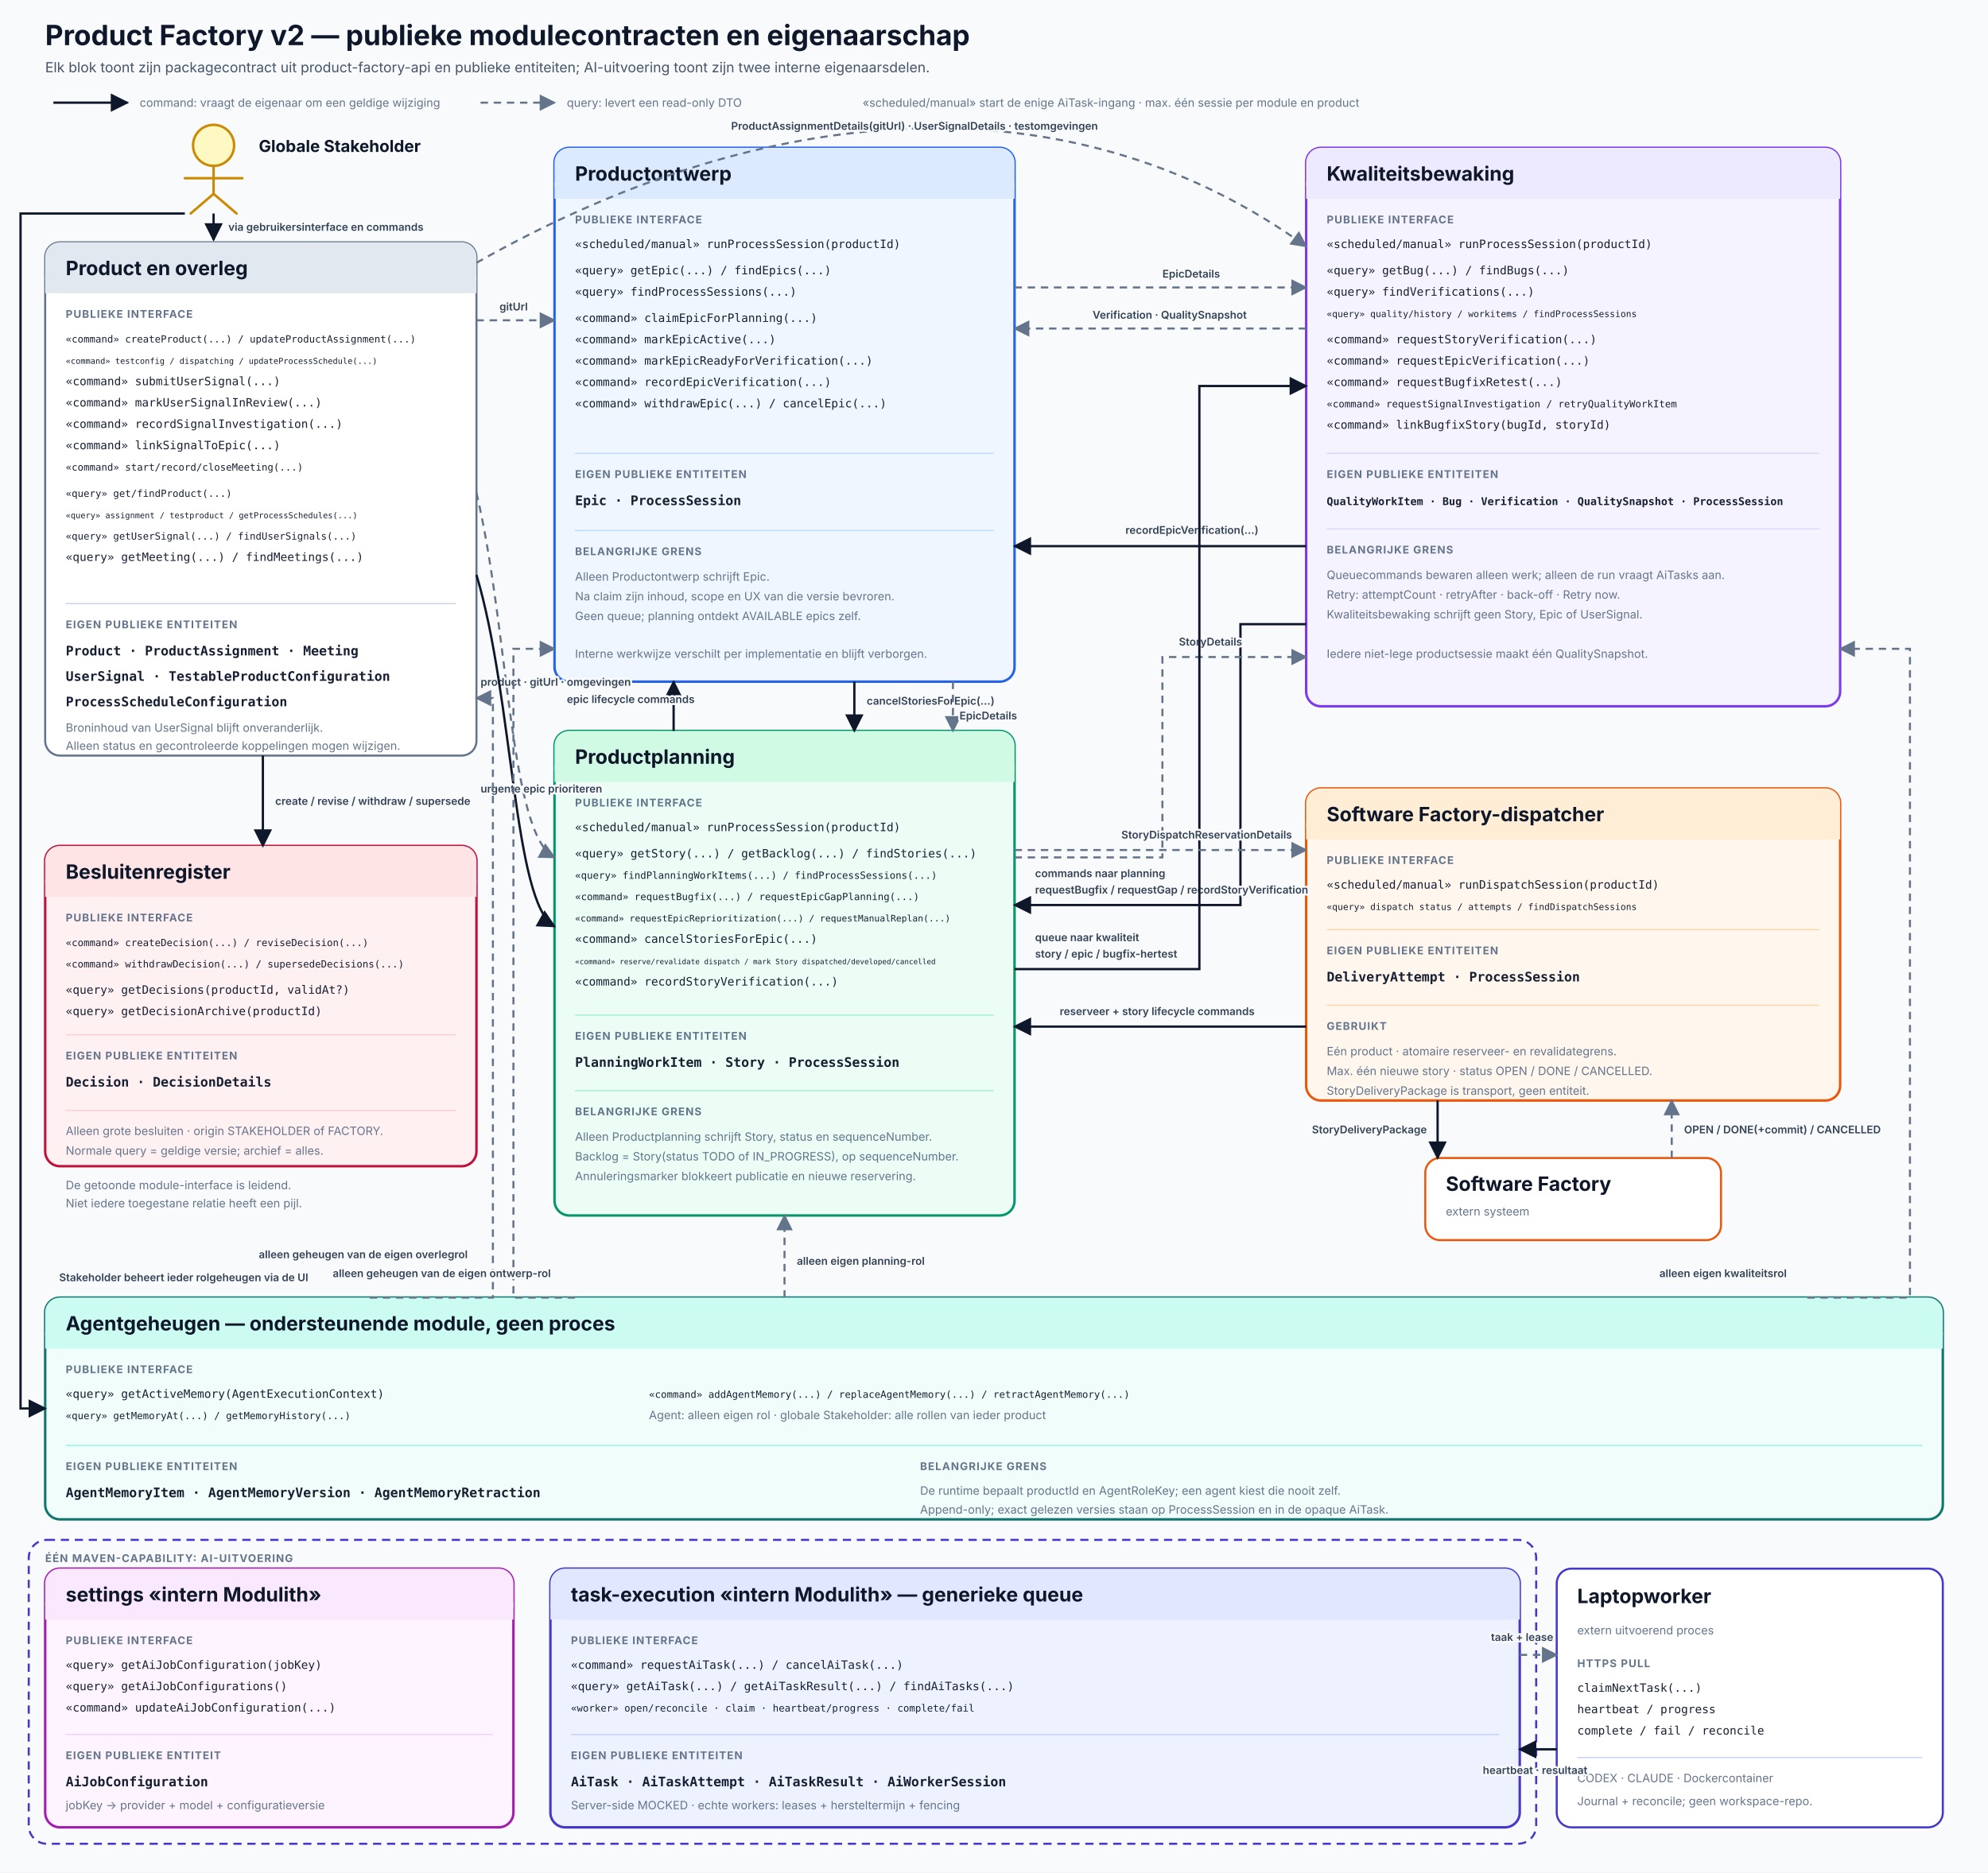
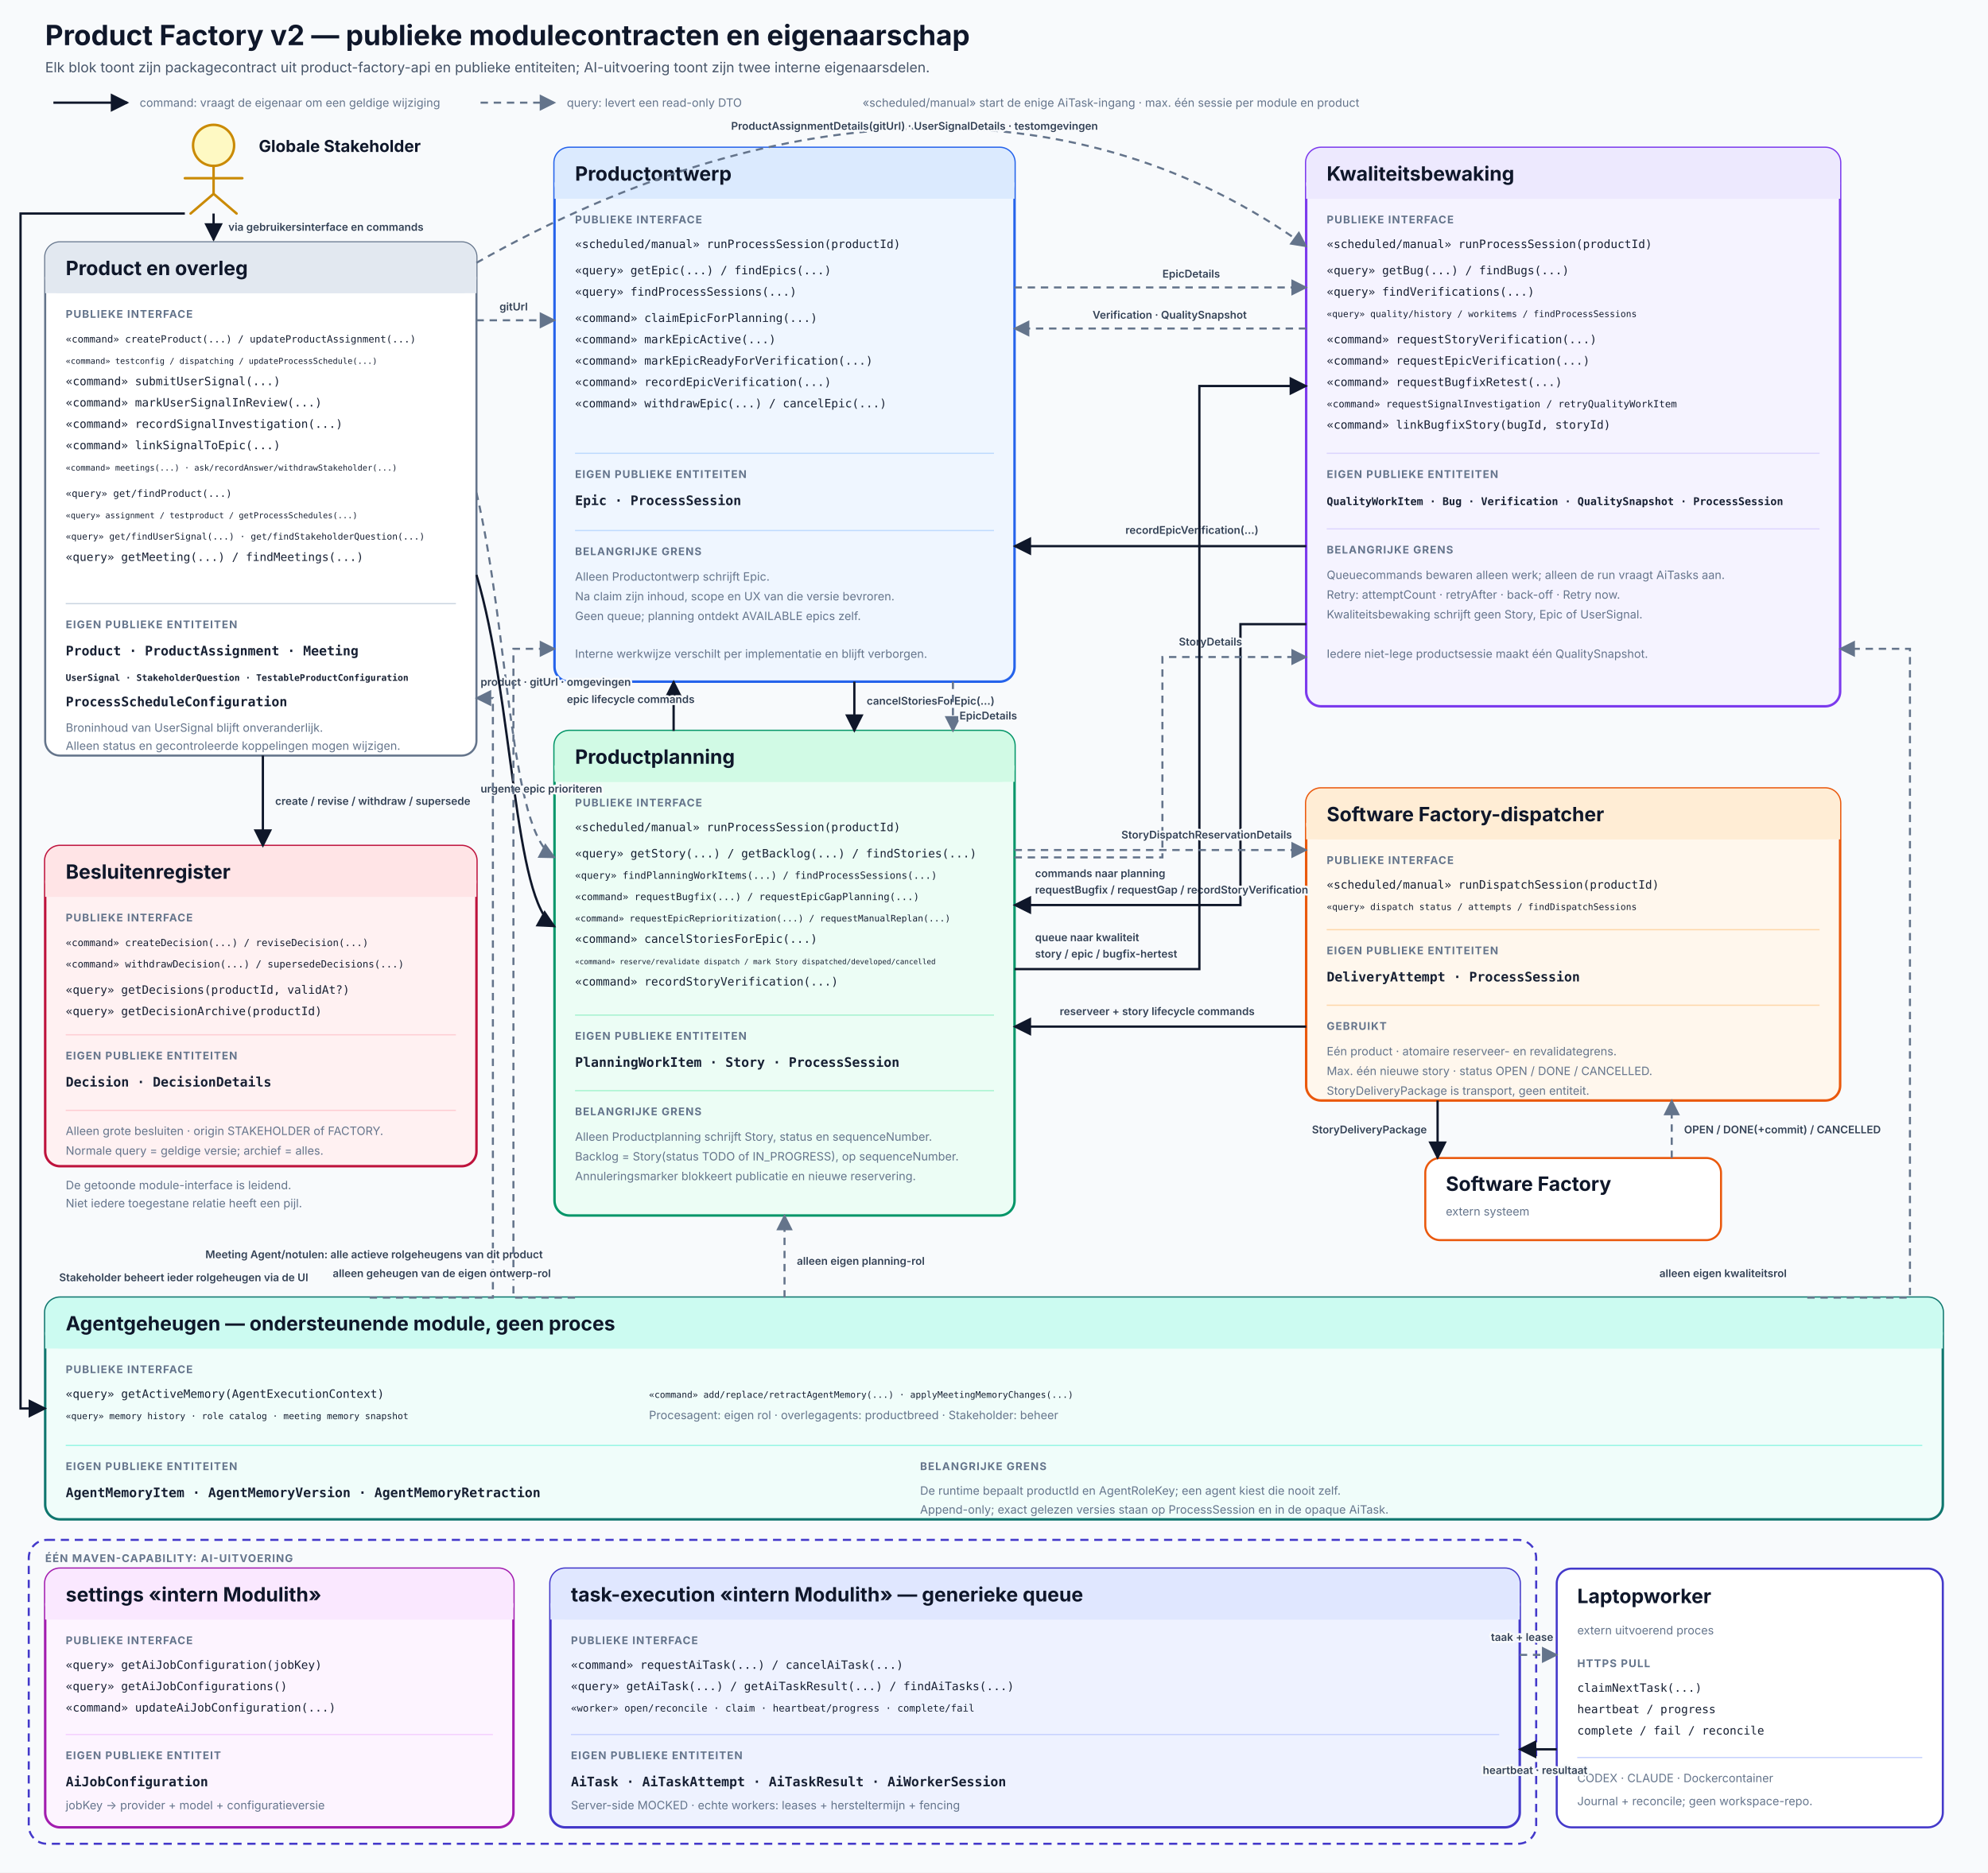
<svg xmlns="http://www.w3.org/2000/svg" width="2420" height="2280" viewBox="0 0 2420 2280" role="img" aria-labelledby="title desc">
  <defs>
    <marker id="commandArrow" viewBox="0 0 10 10" refX="9" refY="5" markerWidth="8" markerHeight="8" orient="auto">
      <path d="M0 0 L10 5 L0 10 Z" fill="#0f172a" />
    </marker>
    <marker id="queryArrow" viewBox="0 0 10 10" refX="9" refY="5" markerWidth="8" markerHeight="8" orient="auto">
      <path d="M0 0 L10 5 L0 10 Z" fill="#64748b" />
    </marker>
    <style>
      .title { font: 700 34px Inter, Arial, sans-serif; fill: #0f172a; }
      .subtitle { font: 400 17px Inter, Arial, sans-serif; fill: #475569; }
      .module-title { font: 700 24px Inter, Arial, sans-serif; fill: #0f172a; }
      .section-title { font: 700 13px Inter, Arial, sans-serif; letter-spacing: 1px; fill: #64748b; }
      .api { font: 500 14px ui-monospace, SFMono-Regular, Menlo, monospace; fill: #172033; }
      .entity { font: 600 16px ui-monospace, SFMono-Regular, Menlo, monospace; fill: #172033; }
      .note { font: 400 14px Inter, Arial, sans-serif; fill: #64748b; }
      .flow { font: 600 13px Inter, Arial, sans-serif; fill: #334155; paint-order: stroke; stroke: #f8fafc; stroke-width: 5px; stroke-linejoin: round; }
      .command { fill: none; stroke: #0f172a; stroke-width: 2.8; marker-end: url(#commandArrow); }
      .query { fill: none; stroke: #64748b; stroke-width: 2.5; stroke-dasharray: 9 7; marker-end: url(#queryArrow); }
      .divider { stroke-width: 1.5; }
    </style>
  </defs>
  <rect width="2420" height="2280" fill="#f8fafc" />
  <text x="55" y="55" class="title">Product Factory v2 — publieke modulecontracten en eigenaarschap</text>
  <text x="55" y="88" class="subtitle">Elk blok toont zijn packagecontract uit product-factory-api en publieke entiteiten; AI-uitvoering toont zijn twee interne eigenaarsdelen.</text>
  <path d="M65 125 H155" class="command" />
  <text x="170" y="130" class="note">command: vraagt de eigenaar om een geldige wijziging</text>
  <path d="M585 125 H675" class="query" />
  <text x="690" y="130" class="note">query: levert een read-only DTO</text>
  <text x="1050" y="130" class="note">«scheduled/manual» start de enige AiTask-ingang · max. één sessie per module en product</text>
  <circle cx="260" cy="177" r="25" fill="#fef9c3" stroke="#ca8a04" stroke-width="3" />
  <path d="M260 202 V236 M225 217 H295 M260 236 L232 260 M260 236 L288 260" fill="none" stroke="#ca8a04" stroke-width="3" stroke-linecap="round" />
  <text x="315" y="185" class="module-title" style="font-size:20px">Globale Stakeholder</text>
  <path d="M260 260 V292" class="command" />
  <text x="278" y="281" class="flow">via gebruikersinterface en commands</text>
  <rect x="55" y="295" width="525" height="625" rx="18" fill="#ffffff" stroke="#64748b" stroke-width="2.5" />
  <rect x="55" y="295" width="525" height="62" rx="18" fill="#e2e8f0" />
  <path d="M55 337 V357 H580 V337" fill="#e2e8f0" />
  <text x="80" y="335" class="module-title">Product en overleg</text>
  <text x="80" y="387" class="section-title">PUBLIEKE INTERFACE</text>
  <text x="80" y="417" class="api" style="font-size:12px">«command» createProduct(...) / updateProductAssignment(...)</text>
  <text x="80" y="443" class="api" style="font-size:10px">«command» testconfig / dispatching / updateProcessSchedule(...)</text>
  <text x="80" y="469" class="api">«command» submitUserSignal(...)</text>
  <text x="80" y="495" class="api">«command» markUserSignalInReview(...)</text>
  <text x="80" y="521" class="api">«command» recordSignalInvestigation(...)</text>
  <text x="80" y="547" class="api">«command» linkSignalToEpic(...)</text>
-   <text x="80" y="573" class="api" style="font-size:12px">«command» start/record/closeMeeting(...)</text>
+   <text x="80" y="573" class="api" style="font-size:10px">«command» meetings(...) · ask/recordAnswer/withdrawStakeholder(...)</text>
  <text x="80" y="605" class="api" style="font-size:12px">«query» get/findProduct(...)</text>
  <text x="80" y="631" class="api" style="font-size:10px">«query» assignment / testproduct / getProcessSchedules(...)</text>
-   <text x="80" y="657" class="api" style="font-size:12px">«query» getUserSignal(...) / findUserSignals(...)</text>
+   <text x="80" y="657" class="api" style="font-size:11px">«query» get/findUserSignal(...) · get/findStakeholderQuestion(...)</text>
  <text x="80" y="683" class="api">«query» getMeeting(...) / findMeetings(...)</text>
  <line x1="80" y1="735" x2="555" y2="735" class="divider" stroke="#cbd5e1" />
  <text x="80" y="765" class="section-title">EIGEN PUBLIEKE ENTITEITEN</text>
  <text x="80" y="798" class="entity">Product · ProductAssignment · Meeting</text>
-   <text x="80" y="829" class="entity">UserSignal · TestableProductConfiguration</text>
+   <text x="80" y="829" class="entity" style="font-size:11px">UserSignal · StakeholderQuestion · TestableProductConfiguration</text>
  <text x="80" y="860" class="entity">ProcessScheduleConfiguration</text>
  <text x="80" y="891" class="note">Broninhoud van UserSignal blijft onveranderlijk.</text>
  <text x="80" y="913" class="note">Alleen status en gecontroleerde koppelingen mogen wijzigen.</text>
  <rect x="675" y="180" width="560" height="650" rx="18" fill="#eff6ff" stroke="#2563eb" stroke-width="3" />
  <rect x="675" y="180" width="560" height="62" rx="18" fill="#dbeafe" />
  <path d="M675 222 V242 H1235 V222" fill="#dbeafe" />
  <text x="700" y="220" class="module-title">Productontwerp</text>
  <text x="700" y="272" class="section-title">PUBLIEKE INTERFACE</text>
  <text x="700" y="302" class="api">«scheduled/manual» runProcessSession(productId)</text>
  <text x="700" y="334" class="api">«query» getEpic(...) / findEpics(...)</text>
  <text x="700" y="360" class="api">«query» findProcessSessions(...)</text>
  <text x="700" y="392" class="api">«command» claimEpicForPlanning(...)</text>
  <text x="700" y="418" class="api">«command» markEpicActive(...)</text>
  <text x="700" y="444" class="api">«command» markEpicReadyForVerification(...)</text>
  <text x="700" y="470" class="api">«command» recordEpicVerification(...)</text>
  <text x="700" y="496" class="api">«command» withdrawEpic(...) / cancelEpic(...)</text>
  <line x1="700" y1="552" x2="1210" y2="552" class="divider" stroke="#bfdbfe" />
  <text x="700" y="582" class="section-title">EIGEN PUBLIEKE ENTITEITEN</text>
  <text x="700" y="615" class="entity">Epic · ProcessSession</text>
  <line x1="700" y1="646" x2="1210" y2="646" class="divider" stroke="#bfdbfe" />
  <text x="700" y="676" class="section-title">BELANGRIJKE GRENS</text>
  <text x="700" y="707" class="note">Alleen Productontwerp schrijft Epic.</text>
  <text x="700" y="731" class="note">Na claim zijn inhoud, scope en UX van die versie bevroren.</text>
  <text x="700" y="755" class="note">Geen queue; planning ontdekt AVAILABLE epics zelf.</text>
  <text x="700" y="801" class="note">Interne werkwijze verschilt per implementatie en blijft verborgen.</text>
  <rect x="675" y="890" width="560" height="590" rx="18" fill="#ecfdf5" stroke="#059669" stroke-width="3" />
  <rect x="675" y="890" width="560" height="62" rx="18" fill="#d1fae5" />
  <path d="M675 932 V952 H1235 V932" fill="#d1fae5" />
  <text x="700" y="930" class="module-title">Productplanning</text>
  <text x="700" y="982" class="section-title">PUBLIEKE INTERFACE</text>
  <text x="700" y="1012" class="api">«scheduled/manual» runProcessSession(productId)</text>
  <text x="700" y="1044" class="api">«query» getStory(...) / getBacklog(...) / findStories(...)</text>
  <text x="700" y="1070" class="api" style="font-size:12px">«query» findPlanningWorkItems(...) / findProcessSessions(...)</text>
  <text x="700" y="1096" class="api" style="font-size:12px">«command» requestBugfix(...) / requestEpicGapPlanning(...)</text>
  <text x="700" y="1122" class="api" style="font-size:11px">«command» requestEpicReprioritization(...) / requestManualReplan(...)</text>
  <text x="700" y="1148" class="api">«command» cancelStoriesForEpic(...)</text>
  <text x="700" y="1174" class="api" style="font-size:9px">«command» reserve/revalidate dispatch / mark Story dispatched/developed/cancelled</text>
  <text x="700" y="1200" class="api">«command» recordStoryVerification(...)</text>
  <line x1="700" y1="1236" x2="1210" y2="1236" class="divider" stroke="#a7f3d0" />
  <text x="700" y="1266" class="section-title">EIGEN PUBLIEKE ENTITEITEN</text>
  <text x="700" y="1299" class="entity">PlanningWorkItem · Story · ProcessSession</text>
  <line x1="700" y1="1328" x2="1210" y2="1328" class="divider" stroke="#a7f3d0" />
  <text x="700" y="1358" class="section-title">BELANGRIJKE GRENS</text>
  <text x="700" y="1389" class="note">Alleen Productplanning schrijft Story, status en sequenceNumber.</text>
  <text x="700" y="1413" class="note">Backlog = Story(status TODO of IN_PROGRESS), op sequenceNumber.</text>
  <text x="700" y="1437" class="note">Annuleringsmarker blokkeert publicatie en nieuwe reservering.</text>
  <g transform="translate(220 0)">
    <rect x="1370" y="180" width="650" height="680" rx="18" fill="#f5f3ff" stroke="#7c3aed" stroke-width="3" />
    <rect x="1370" y="180" width="650" height="62" rx="18" fill="#ede9fe" />
    <path d="M1370 222 V242 H2020 V222" fill="#ede9fe" />
    <text x="1395" y="220" class="module-title">Kwaliteitsbewaking</text>
    <text x="1395" y="272" class="section-title">PUBLIEKE INTERFACE</text>
    <text x="1395" y="302" class="api">«scheduled/manual» runProcessSession(productId)</text>
    <text x="1395" y="334" class="api">«query» getBug(...) / findBugs(...)</text>
    <text x="1395" y="360" class="api">«query» findVerifications(...)</text>
    <text x="1395" y="386" class="api" style="font-size:11px">«query» quality/history / workitems / findProcessSessions</text>
    <text x="1395" y="418" class="api">«command» requestStoryVerification(...)</text>
    <text x="1395" y="444" class="api">«command» requestEpicVerification(...)</text>
    <text x="1395" y="470" class="api">«command» requestBugfixRetest(...)</text>
    <text x="1395" y="496" class="api" style="font-size:12px">«command» requestSignalInvestigation / retryQualityWorkItem</text>
    <text x="1395" y="522" class="api">«command» linkBugfixStory(bugId, storyId)</text>
    <line x1="1395" y1="552" x2="1995" y2="552" class="divider" stroke="#ddd6fe" />
    <text x="1395" y="582" class="section-title">EIGEN PUBLIEKE ENTITEITEN</text>
    <text x="1395" y="615" class="entity" style="font-size:13px">QualityWorkItem · Bug · Verification · QualitySnapshot · ProcessSession</text>
    <line x1="1395" y1="644" x2="1995" y2="644" class="divider" stroke="#ddd6fe" />
    <text x="1395" y="674" class="section-title">BELANGRIJKE GRENS</text>
    <text x="1395" y="705" class="note">Queuecommands bewaren alleen werk; alleen de run vraagt AiTasks aan.</text>
    <text x="1395" y="729" class="note">Retry: attemptCount · retryAfter · back-off · Retry now.</text>
    <text x="1395" y="753" class="note">Kwaliteitsbewaking schrijft geen Story, Epic of UserSignal.</text>
    <text x="1395" y="801" class="note">Iedere niet-lege productsessie maakt één QualitySnapshot.</text>
  </g>
  <rect x="55" y="1030" width="525" height="390" rx="18" fill="#fff1f2" stroke="#be123c" stroke-width="3" />
  <rect x="55" y="1030" width="525" height="62" rx="18" fill="#ffe4e6" />
  <path d="M55 1072 V1092 H580 V1072" fill="#ffe4e6" />
  <text x="80" y="1070" class="module-title">Besluitenregister</text>
  <text x="80" y="1122" class="section-title">PUBLIEKE INTERFACE</text>
  <text x="80" y="1152" class="api" style="font-size:12px">«command» createDecision(...) / reviseDecision(...)</text>
  <text x="80" y="1178" class="api" style="font-size:12px">«command» withdrawDecision(...) / supersedeDecisions(...)</text>
  <text x="80" y="1210" class="api">«query» getDecisions(productId, validAt?)</text>
  <text x="80" y="1236" class="api">«query» getDecisionArchive(productId)</text>
  <line x1="80" y1="1260" x2="555" y2="1260" class="divider" stroke="#fecdd3" />
  <text x="80" y="1290" class="section-title">EIGEN PUBLIEKE ENTITEITEN</text>
  <text x="80" y="1323" class="entity">Decision · DecisionDetails</text>
  <line x1="80" y1="1352" x2="555" y2="1352" class="divider" stroke="#fecdd3" />
  <text x="80" y="1382" class="note">Alleen grote besluiten · origin STAKEHOLDER of FACTORY.</text>
  <text x="80" y="1406" class="note">Normale query = geldige versie; archief = alles.</text>
  <g transform="translate(220 0)">
    <rect x="1370" y="960" width="650" height="380" rx="18" fill="#fff7ed" stroke="#ea580c" stroke-width="3" />
    <rect x="1370" y="960" width="650" height="62" rx="18" fill="#ffedd5" />
    <path d="M1370 1002 V1022 H2020 V1002" fill="#ffedd5" />
    <text x="1395" y="1000" class="module-title">Software Factory-dispatcher</text>
    <text x="1395" y="1052" class="section-title">PUBLIEKE INTERFACE</text>
    <text x="1395" y="1082" class="api">«scheduled/manual» runDispatchSession(productId)</text>
    <text x="1395" y="1108" class="api" style="font-size:11px">«query» dispatch status / attempts / findDispatchSessions</text>
    <line x1="1395" y1="1132" x2="1995" y2="1132" class="divider" stroke="#fed7aa" />
    <text x="1395" y="1162" class="section-title">EIGEN PUBLIEKE ENTITEITEN</text>
    <text x="1395" y="1195" class="entity">DeliveryAttempt · ProcessSession</text>
    <line x1="1395" y1="1224" x2="1995" y2="1224" class="divider" stroke="#fed7aa" />
    <text x="1395" y="1254" class="section-title">GEBRUIKT</text>
    <text x="1395" y="1285" class="note">Eén product · atomaire reserveer- en revalidategrens.</text>
    <text x="1395" y="1309" class="note">Max. één nieuwe story · status OPEN / DONE / CANCELLED.</text>
    <text x="1395" y="1333" class="note">StoryDeliveryPackage is transport, geen entiteit.</text>
  </g>
  <g transform="translate(220 0)">
    <rect x="1515" y="1410" width="360" height="100" rx="18" fill="#ffffff" stroke="#ea580c" stroke-width="2.5" />
    <text x="1540" y="1450" class="module-title">Software Factory</text>
    <text x="1540" y="1480" class="note">extern systeem</text>
  </g>
  <path d="M580 390 H675" class="query" />
  <text x="608" y="378" class="flow">gitUrl</text>
  <path d="M580 600 C620 770 620 1015 675 1044" class="query" />
  <text x="585" y="835" class="flow">product · gitUrl · omgevingen</text>
  <path d="M580 700 C625 850 625 1100 675 1128" class="command" />
  <text x="585" y="965" class="flow">urgente epic prioriteren</text>
  <path d="M580 320 C960 105 1320 105 1590 300" class="query" />
  <text x="890" y="158" class="flow">ProductAssignmentDetails(gitUrl) · UserSignalDetails · testomgevingen</text>
  <path d="M820 890 V830" class="command" />
  <text x="690" y="856" class="flow">epic lifecycle commands</text>
  <path d="M1040 830 V890" class="command" />
  <text x="1055" y="858" class="flow">cancelStoriesForEpic(...)</text>
  <path d="M1160 830 V890" class="query" />
  <text x="1168" y="876" class="flow">EpicDetails</text>
  <path d="M1235 350 H1590" class="query" />
  <text x="1415" y="338" class="flow">EpicDetails</text>
  <path d="M1590 400 H1235" class="query" />
  <text x="1330" y="388" class="flow">Verification · QualitySnapshot</text>
  <path d="M1590 665 H1235" class="command" />
  <text x="1370" y="650" class="flow">recordEpicVerification(...)</text>
  <path d="M1590 760 H1510 V1102 H1235" class="command" />
  <text x="1260" y="1068" class="flow">commands naar planning</text>
  <text x="1260" y="1088" class="flow">requestBugfix / requestGap / recordStoryVerification</text>
  <path d="M1235 1044 H1415 V800 H1590" class="query" />
  <text x="1435" y="786" class="flow">StoryDetails</text>
  <path d="M1235 1180 H1460 V470 H1590" class="command" />
  <text x="1260" y="1146" class="flow">queue naar kwaliteit</text>
  <text x="1260" y="1166" class="flow">story / epic / bugfix-hertest</text>
  <path d="M1590 1250 H1235" class="command" />
  <text x="1290" y="1236" class="flow">reserveer + story lifecycle commands</text>
  <path d="M1235 1035 H1590" class="query" />
  <text x="1365" y="1021" class="flow">StoryDispatchReservationDetails</text>
  <path d="M1750 1340 V1410" class="command" />
  <text x="1597" y="1380" class="flow">StoryDeliveryPackage</text>
  <path d="M2035 1410 V1340" class="query" />
  <text x="2050" y="1380" class="flow">OPEN / DONE(+commit) / CANCELLED</text>
  <path d="M320 920 V1030" class="command" />
  <text x="335" y="980" class="flow">create / revise / withdraw / supersede</text>
  <text x="80" y="1448" class="note">De getoonde module-interface is leidend.</text>
  <text x="80" y="1470" class="note">Niet iedere toegestane relatie heeft een pijl.</text>
  <rect x="55" y="1580" width="2310" height="270" rx="18" fill="#f0fdfa" stroke="#0f766e" stroke-width="3" />
  <rect x="55" y="1580" width="2310" height="62" rx="18" fill="#ccfbf1" />
  <path d="M55 1622 V1642 H2365 V1622" fill="#ccfbf1" />
  <text x="80" y="1620" class="module-title">Agentgeheugen — ondersteunende module, geen proces</text>
  <text x="80" y="1672" class="section-title">PUBLIEKE INTERFACE</text>
  <text x="80" y="1702" class="api">«query» getActiveMemory(AgentExecutionContext)</text>
-   <text x="80" y="1728" class="api" style="font-size:12px">«query» getMemoryAt(...) / getMemoryHistory(...)</text>
-   <text x="790" y="1702" class="api" style="font-size:12px">«command» addAgentMemory(...) / replaceAgentMemory(...) / retractAgentMemory(...)</text>
-   <text x="790" y="1728" class="note">Agent: alleen eigen rol · globale Stakeholder: alle rollen van ieder product</text>
+   <text x="80" y="1728" class="api" style="font-size:11px">«query» memory history · role catalog · meeting memory snapshot</text>
+   <text x="790" y="1702" class="api" style="font-size:11px">«command» add/replace/retractAgentMemory(...) · applyMeetingMemoryChanges(...)</text>
+   <text x="790" y="1728" class="note">Procesagent: eigen rol · overlegagents: productbreed · Stakeholder: beheer</text>
  <line x1="80" y1="1760" x2="2340" y2="1760" class="divider" stroke="#99f6e4" />
  <text x="80" y="1790" class="section-title">EIGEN PUBLIEKE ENTITEITEN</text>
  <text x="80" y="1823" class="entity">AgentMemoryItem · AgentMemoryVersion · AgentMemoryRetraction</text>
  <text x="1120" y="1790" class="section-title">BELANGRIJKE GRENS</text>
  <text x="1120" y="1820" class="note">De runtime bepaalt productId en AgentRoleKey; een agent kiest die nooit zelf.</text>
  <text x="1120" y="1843" class="note">Append-only; exact gelezen versies staan op ProcessSession en in de opaque AiTask.</text>
  <path d="M450 1580 H600 V850 H580" class="query" />
-   <text x="315" y="1532" class="flow">alleen geheugen van de eigen overlegrol</text>
+   <text x="250" y="1532" class="flow">Meeting Agent/notulen: alle actieve rolgeheugens van dit product</text>
  <path d="M700 1580 H625 V790 H675" class="query" />
  <text x="405" y="1555" class="flow">alleen geheugen van de eigen ontwerp-rol</text>
  <path d="M955 1580 V1480" class="query" />
  <text x="970" y="1540" class="flow">alleen eigen planning-rol</text>
  <path d="M2200 1580 H2325 V790 H2240" class="query" />
  <text x="2020" y="1555" class="flow">alleen eigen kwaliteitsrol</text>
  <path d="M225 260 H25 V1715 H55" class="command" />
  <text x="72" y="1560" class="flow">Stakeholder beheert ieder rolgeheugen via de UI</text>
  <rect x="35" y="1875" width="1835" height="370" rx="22" fill="none" stroke="#4338ca" stroke-width="2.5" stroke-dasharray="10 7" />
  <text x="55" y="1902" class="section-title">ÉÉN MAVEN-CAPABILITY: AI-UITVOERING</text>
  <rect x="55" y="1910" width="570" height="315" rx="18" fill="#fdf4ff" stroke="#a21caf" stroke-width="3" />
  <rect x="55" y="1910" width="570" height="62" rx="18" fill="#fae8ff" />
  <path d="M55 1952 V1972 H625 V1952" fill="#fae8ff" />
  <text x="80" y="1950" class="module-title">settings «intern Modulith»</text>
  <text x="80" y="2002" class="section-title">PUBLIEKE INTERFACE</text>
  <text x="80" y="2032" class="api">«query» getAiJobConfiguration(jobKey)</text>
  <text x="80" y="2058" class="api">«query» getAiJobConfigurations()</text>
  <text x="80" y="2084" class="api">«command» updateAiJobConfiguration(...)</text>
  <line x1="80" y1="2112" x2="600" y2="2112" class="divider" stroke="#f5d0fe" />
  <text x="80" y="2142" class="section-title">EIGEN PUBLIEKE ENTITEIT</text>
  <text x="80" y="2175" class="entity">AiJobConfiguration</text>
  <text x="80" y="2203" class="note">jobKey → provider + model + configuratieversie</text>
  <rect x="670" y="1910" width="1180" height="315" rx="18" fill="#eef2ff" stroke="#4338ca" stroke-width="3" />
  <rect x="670" y="1910" width="1180" height="62" rx="18" fill="#e0e7ff" />
  <path d="M670 1952 V1972 H1850 V1952" fill="#e0e7ff" />
  <text x="695" y="1950" class="module-title">task-execution «intern Modulith» — generieke queue</text>
  <text x="695" y="2002" class="section-title">PUBLIEKE INTERFACE</text>
  <text x="695" y="2032" class="api">«command» requestAiTask(...) / cancelAiTask(...)</text>
  <text x="695" y="2058" class="api">«query» getAiTask(...) / getAiTaskResult(...) / findAiTasks(...)</text>
  <text x="695" y="2084" class="api" style="font-size:12px">«worker» open/reconcile · claim · heartbeat/progress · complete/fail</text>
  <line x1="695" y1="2112" x2="1825" y2="2112" class="divider" stroke="#c7d2fe" />
  <text x="695" y="2142" class="section-title">EIGEN PUBLIEKE ENTITEITEN</text>
  <text x="695" y="2175" class="entity">AiTask · AiTaskAttempt · AiTaskResult · AiWorkerSession</text>
  <text x="695" y="2203" class="note">Server-side MOCKED · echte workers: leases + hersteltermijn + fencing</text>
  <rect x="1895" y="1910" width="470" height="315" rx="18" fill="#ffffff" stroke="#4338ca" stroke-width="2.5" />
  <text x="1920" y="1952" class="module-title">Laptopworker</text>
  <text x="1920" y="1990" class="note">extern uitvoerend proces</text>
  <text x="1920" y="2030" class="section-title">HTTPS PULL</text>
  <text x="1920" y="2060" class="api">claimNextTask(...)</text>
  <text x="1920" y="2086" class="api">heartbeat / progress</text>
  <text x="1920" y="2112" class="api">complete / fail / reconcile</text>
  <line x1="1920" y1="2140" x2="2340" y2="2140" class="divider" stroke="#c7d2fe" />
  <text x="1920" y="2170" class="note">CODEX · CLAUDE · Dockercontainer</text>
  <text x="1920" y="2198" class="note">Journal + reconcile; geen workspace-repo.</text>
  <path d="M1850 2015 H1895" class="query" />
  <text x="1815" y="1998" class="flow">taak + lease</text>
  <path d="M1895 2130 H1850" class="command" />
  <text x="1805" y="2160" class="flow">heartbeat · resultaat</text>
</svg>
